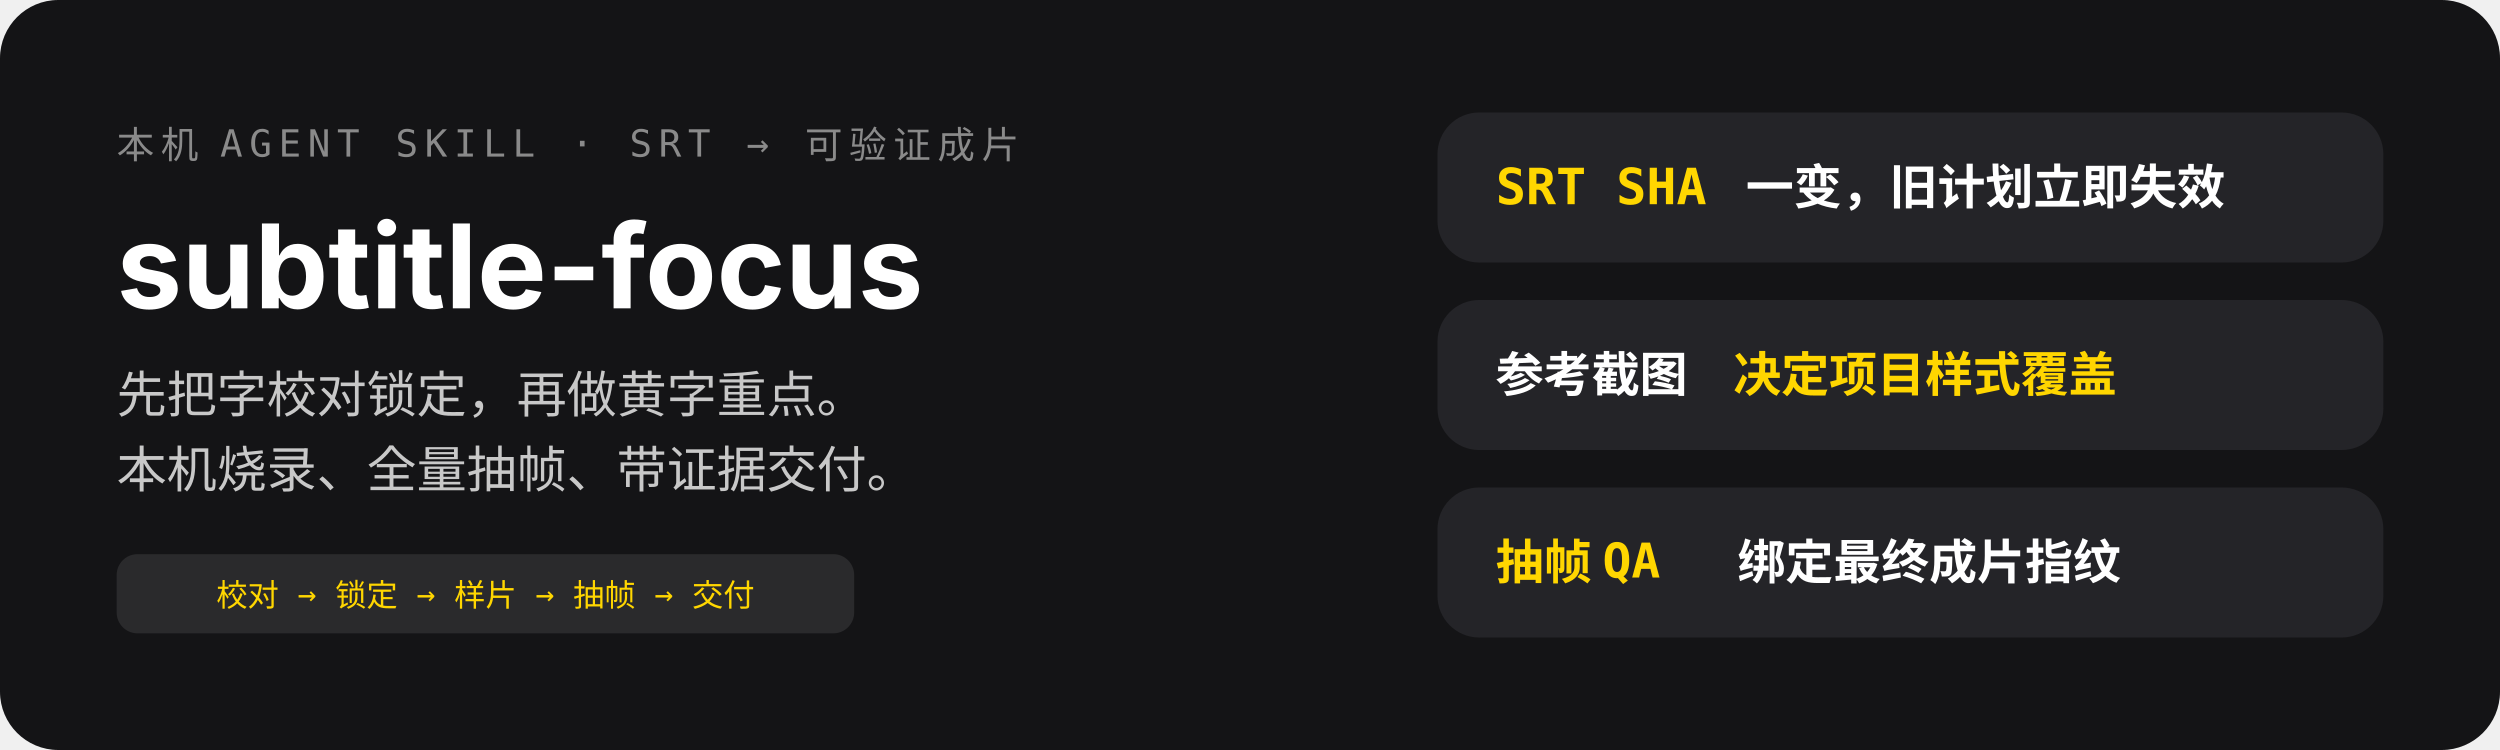
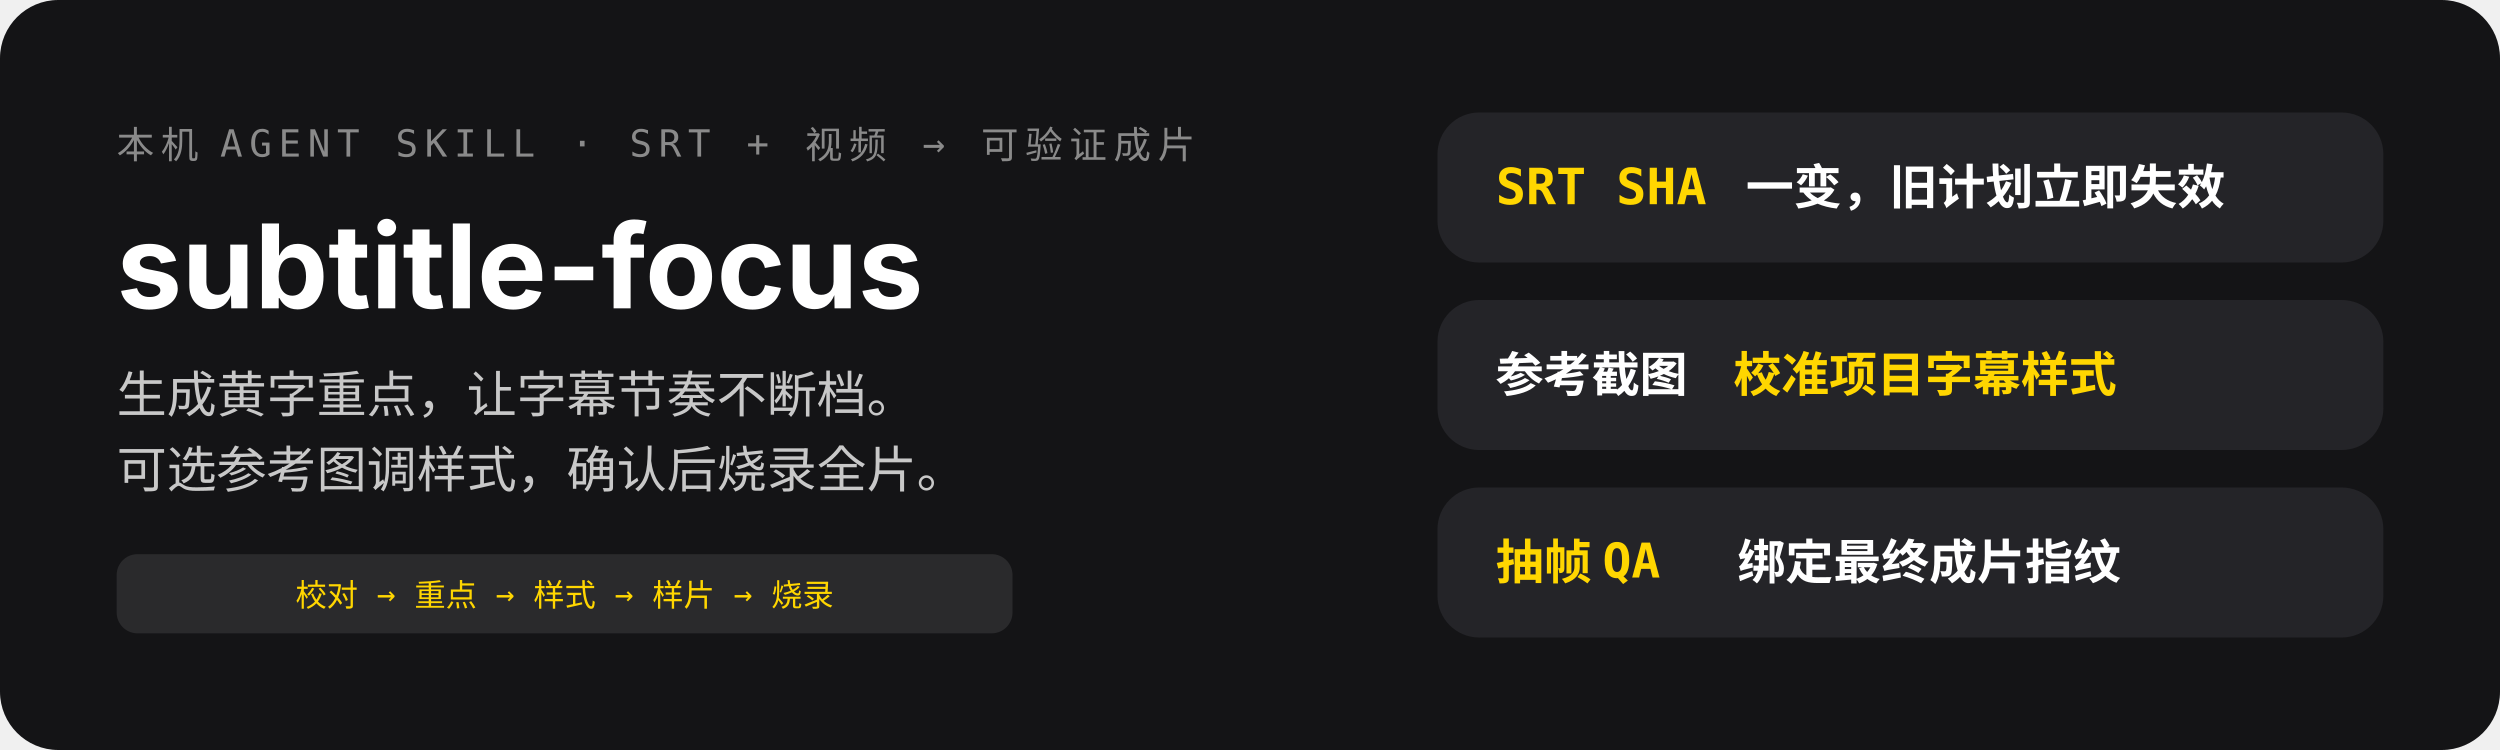
<svg xmlns="http://www.w3.org/2000/svg" width="1200" height="360" viewBox="0 0 1200 360" role="img" aria-labelledby="title desc">
  <rect width="1200" height="360" rx="28" fill="#141416" />
-   <text x="56" y="76" fill="#8A8A8A" font-family="ui-monospace, SFMono-Regular, Menlo, monospace" font-size="18" letter-spacing="3.2">本机 AGENT SKILL · SRT → 可验证成片</text>
+   <text x="56" y="76" fill="#8A8A8A" font-family="ui-monospace, SFMono-Regular, Menlo, monospace" font-size="18" letter-spacing="3.2">本机 AGENT SKILL · SRT + 视频 → 可验证成片</text>
  <text x="56" y="148" fill="#FFFFFF" font-family="-apple-system, BlinkMacSystemFont, Segoe UI, PingFang SC, sans-serif" font-size="56" font-weight="700">subtitle-focus</text>
-   <text x="56" y="198" fill="#C8C8C8" font-family="-apple-system, BlinkMacSystemFont, Segoe UI, PingFang SC, sans-serif" font-size="24">先把字校对锁定，再做黄字重点。</text>
-   <text x="56" y="234" fill="#C8C8C8" font-family="-apple-system, BlinkMacSystemFont, Segoe UI, PingFang SC, sans-serif" font-size="24">本机烧录、全量抽帧、带证据交付。</text>
-   <rect x="56" y="266" width="354" height="38" rx="10" fill="#2A2A2C" />
-   <text x="233" y="291" text-anchor="middle" fill="#FFD600" font-family="ui-monospace, SFMono-Regular, Menlo, monospace" font-size="15">校对 → 锁定 → 样片 → 抽帧 → 交付</text>
+   <text x="56" y="198" fill="#C8C8C8" font-family="-apple-system, BlinkMacSystemFont, Segoe UI, PingFang SC, sans-serif" font-size="24">生成黄字重点，让字幕节奏不断档。</text>
+   <text x="56" y="234" fill="#C8C8C8" font-family="-apple-system, BlinkMacSystemFont, Segoe UI, PingFang SC, sans-serif" font-size="24">可选参考图调样式，确认后烧录全片。</text>
+   <rect x="56" y="266" width="430" height="38" rx="10" fill="#2A2A2C" />
+   <text x="271" y="291" text-anchor="middle" fill="#FFD600" font-family="ui-monospace, SFMono-Regular, Menlo, monospace" font-size="15">校对 → 重点 → 样式 → 样片 → 烧录</text>
  <g transform="translate(690 54)">
    <rect width="454" height="72" rx="20" fill="#242428" />
    <text x="28" y="44" fill="#FFD600" font-family="ui-monospace, SFMono-Regular, Menlo, monospace" font-size="24" font-weight="700">SRT SHA</text>
    <text x="148" y="44" fill="#FFFFFF" font-family="-apple-system, BlinkMacSystemFont, Segoe UI, PingFang SC, sans-serif" font-size="23" font-weight="600">一变，旧计划立即失效</text>
  </g>
  <g transform="translate(690 144)">
    <rect width="454" height="72" rx="20" fill="#242428" />
    <text x="28" y="44" fill="#FFFFFF" font-family="-apple-system, BlinkMacSystemFont, Segoe UI, PingFang SC, sans-serif" font-size="23" font-weight="600">参考截图</text>
-     <text x="142" y="44" fill="#FFD600" font-family="-apple-system, BlinkMacSystemFont, Segoe UI, PingFang SC, sans-serif" font-size="23" font-weight="700">决定项目样式覆盖</text>
+     <text x="142" y="44" fill="#FFD600" font-family="-apple-system, BlinkMacSystemFont, Segoe UI, PingFang SC, sans-serif" font-size="23" font-weight="700">校准项目字幕样式</text>
  </g>
  <g transform="translate(690 234)">
    <rect width="454" height="72" rx="20" fill="#242428" />
    <text x="28" y="44" fill="#FFD600" font-family="ui-monospace, SFMono-Regular, Menlo, monospace" font-size="23" font-weight="700">抽帧 QA</text>
    <text x="144" y="44" fill="#FFFFFF" font-family="-apple-system, BlinkMacSystemFont, Segoe UI, PingFang SC, sans-serif" font-size="23" font-weight="600">绑定最终成片指纹</text>
  </g>
</svg>
